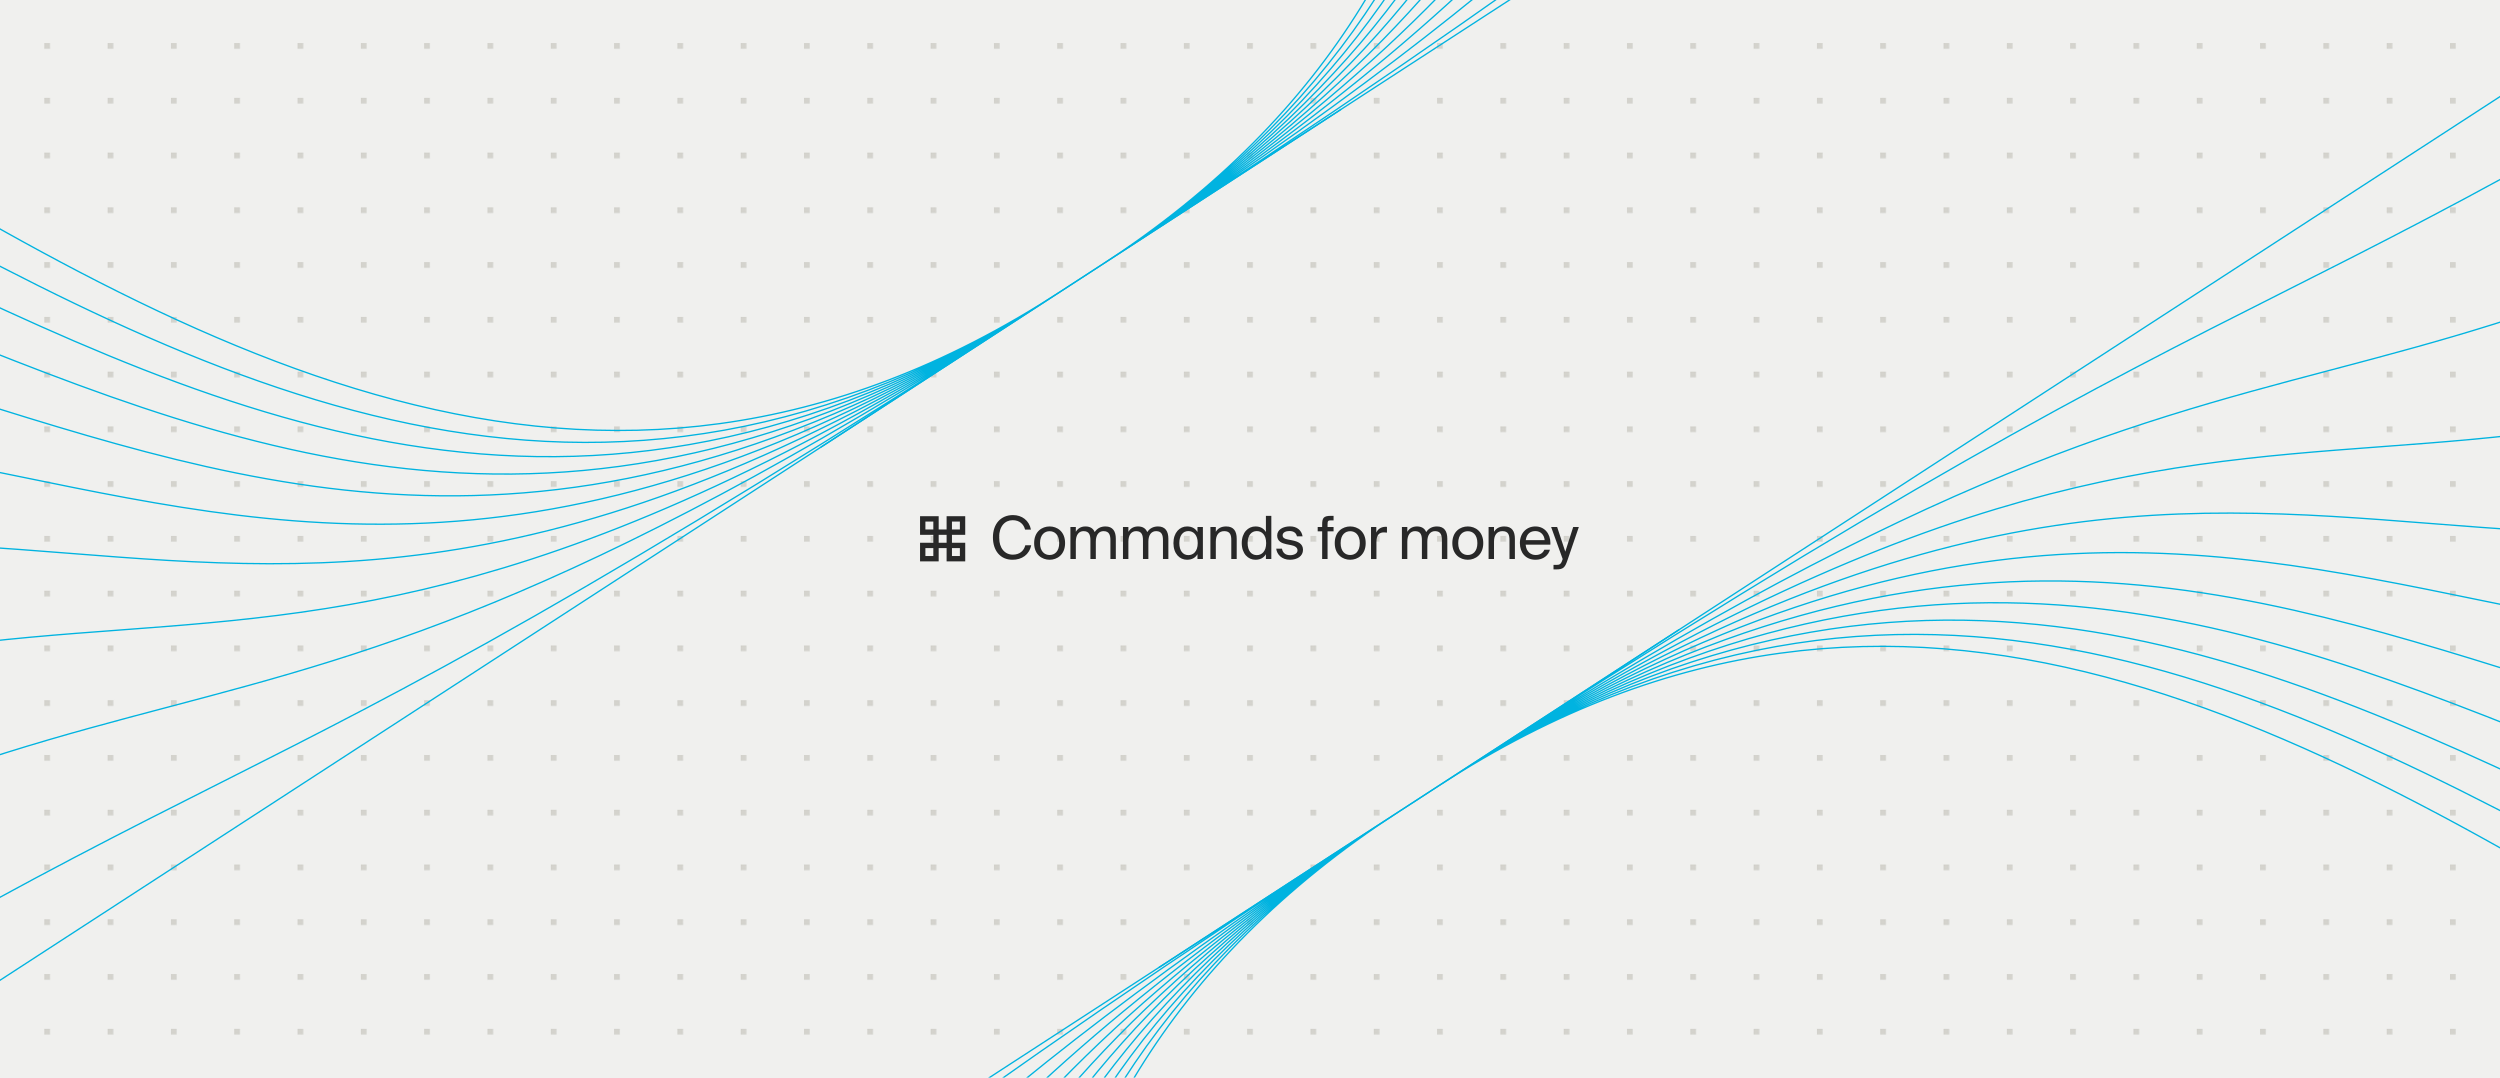
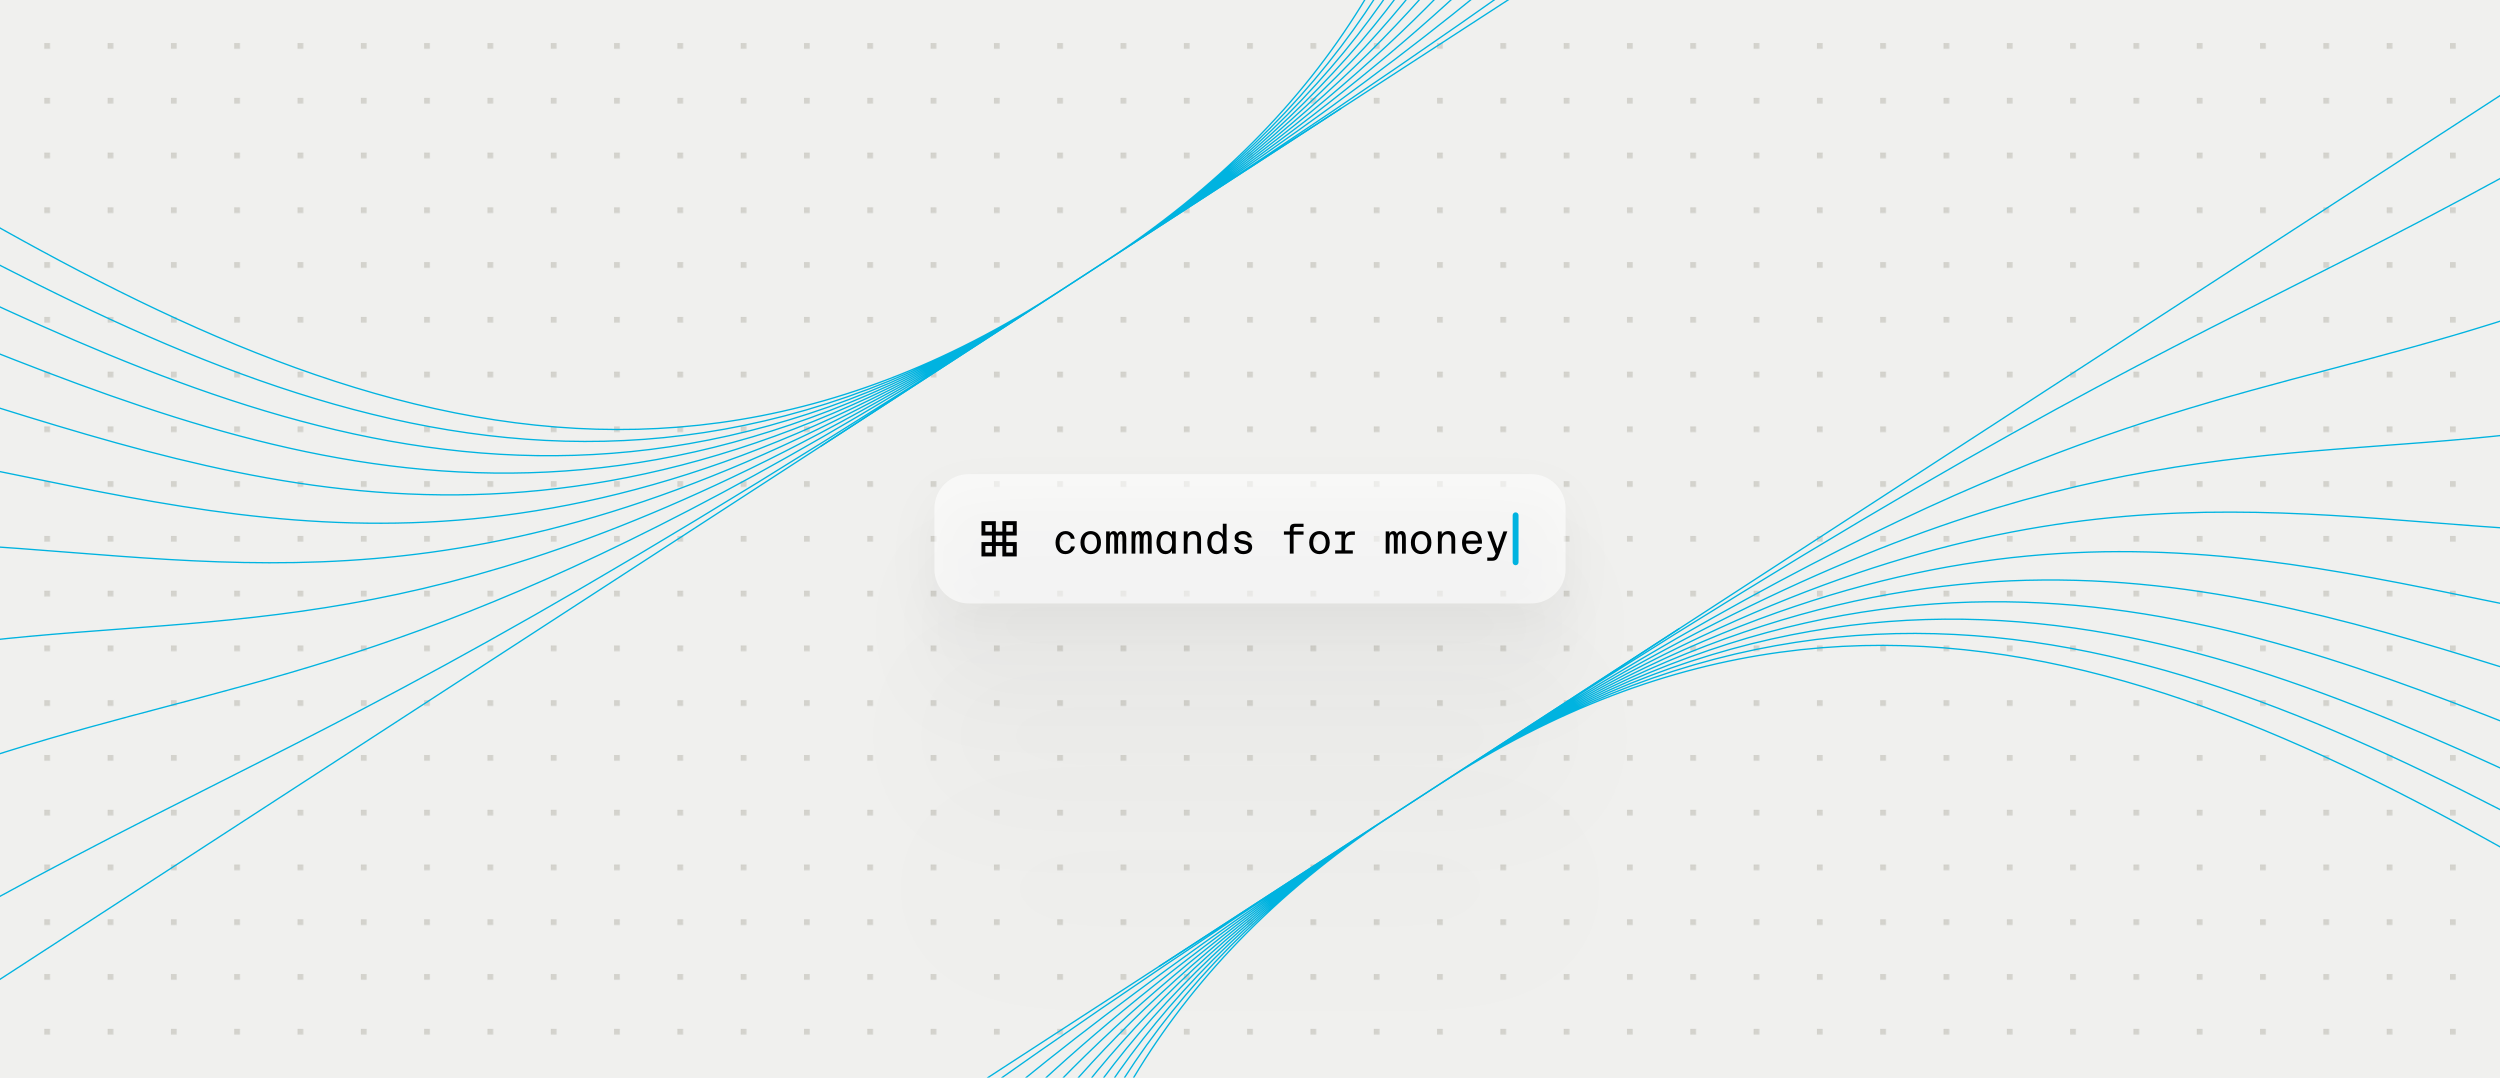
<svg xmlns="http://www.w3.org/2000/svg" width="928" height="400" viewBox="0 0 928 400" fill="none">
-   <g clip-path="url(#clip0_1320_26748)">
+   <g clip-path="url(#clip0_1320_26779)">
    <rect width="928" height="400" fill="#F0F0EE" />
-     <rect width="928" height="400" fill="url(#pattern0_1320_26748)" fill-opacity="0.6" />
-     <path d="M348.437 191.615V196.542H351.378V191.615H358.291V198.529H353.364V201.47H358.291V208.383H351.378V203.456H348.437V208.383H341.523V201.47H346.451V198.529H341.523V191.615H348.437ZM353.364 206.397H356.305V203.456H353.364V206.397ZM343.51 206.397H346.451V203.456H343.51V206.397ZM348.437 201.47H351.378V198.529H348.437V201.47ZM353.364 196.542H356.305V193.602H353.364V196.542ZM343.51 196.542H346.451V193.602H343.51V196.542Z" fill="#282828" />
-     <path d="M380.591 202.395H382.778C382.071 205.93 379.31 207.785 375.842 207.785C371.247 207.785 368.574 204.339 368.574 199.457C368.574 194.487 371.49 191.195 376.019 191.195C379.332 191.195 382.005 193.161 382.69 196.585H380.503C380.017 194.597 378.471 193.095 375.908 193.095C373.081 193.095 370.872 195.304 370.872 199.457C370.872 203.5 372.992 205.885 375.975 205.885C378.515 205.885 380.083 204.45 380.591 202.395ZM389.616 207.785C386.833 207.785 383.873 205.908 383.873 201.6C383.873 197.292 386.833 195.415 389.616 195.415C392.399 195.415 395.36 197.292 395.36 201.6C395.36 205.908 392.399 207.785 389.616 207.785ZM389.616 206.018C391.427 206.018 393.173 204.759 393.173 201.6C393.173 198.441 391.427 197.182 389.616 197.182C387.805 197.182 386.06 198.441 386.06 201.6C386.06 204.759 387.805 206.018 389.616 206.018ZM397.337 207.498V195.614H399.347V197.403C400.032 196.276 401.136 195.415 402.926 195.415C404.737 195.415 405.82 196.21 406.35 197.513C407.3 196.055 408.691 195.415 410.348 195.415C413.109 195.415 414.192 197.27 414.192 199.987V207.498H412.182V200.584C412.182 198.75 411.828 197.16 409.641 197.16C407.918 197.16 406.769 198.507 406.769 201.048V207.498H404.759V200.584C404.759 198.75 404.406 197.16 402.219 197.16C400.496 197.16 399.347 198.507 399.347 201.048V207.498H397.337ZM416.845 207.498V195.614H418.855V197.403C419.54 196.276 420.644 195.415 422.433 195.415C424.245 195.415 425.327 196.21 425.857 197.513C426.807 196.055 428.199 195.415 429.856 195.415C432.617 195.415 433.699 197.27 433.699 199.987V207.498H431.689V200.584C431.689 198.75 431.336 197.16 429.149 197.16C427.426 197.16 426.277 198.507 426.277 201.048V207.498H424.267V200.584C424.267 198.75 423.913 197.16 421.726 197.16C420.003 197.16 418.855 198.507 418.855 201.048V207.498H416.845ZM444.503 207.498V205.709C443.774 206.968 442.515 207.785 440.615 207.785C437.898 207.785 435.579 205.532 435.579 201.6C435.579 197.69 437.898 195.415 440.615 195.415C442.515 195.415 443.774 196.232 444.503 197.491V195.614H446.514V207.498H444.503ZM441.124 206.062C442.913 206.062 444.592 204.737 444.592 201.6C444.592 198.463 442.913 197.138 441.124 197.138C439.091 197.138 437.766 198.772 437.766 201.6C437.766 204.428 439.091 206.062 441.124 206.062ZM449.302 207.498V195.614H451.312V197.403C451.997 196.276 453.145 195.415 455.155 195.415C458.027 195.415 459.065 197.27 459.065 199.987V207.498H457.055V200.584C457.055 198.75 456.746 197.16 454.449 197.16C452.505 197.16 451.312 198.507 451.312 201.048V207.498H449.302ZM469.907 207.498V205.709C469.178 206.968 467.919 207.785 466.019 207.785C463.302 207.785 460.939 205.532 460.939 201.6C460.939 197.69 463.302 195.415 466.019 195.415C467.919 195.415 469.178 196.232 469.907 197.491V191.483H471.917V207.498H469.907ZM466.527 206.062C468.317 206.062 469.996 204.737 469.996 201.6C469.996 198.463 468.317 197.138 466.527 197.138C464.473 197.138 463.126 198.772 463.126 201.6C463.126 204.428 464.473 206.062 466.527 206.062ZM477.93 200.23L479.608 200.562C481.773 200.981 483.673 201.799 483.673 204.096C483.673 206.438 481.552 207.785 478.835 207.785C475.721 207.785 473.953 205.731 473.732 203.654H475.853C476.162 205.179 477.112 206.084 478.88 206.084C480.404 206.084 481.641 205.422 481.641 204.317C481.641 203.124 480.514 202.616 479.233 202.351L477.466 201.998C475.853 201.666 474.086 200.937 474.086 198.795C474.086 196.63 476.207 195.393 478.835 195.393C481.398 195.393 483.143 196.828 483.518 199.082H481.42C481.111 197.668 480.006 197.116 478.614 197.116C477.444 197.116 476.118 197.557 476.118 198.706C476.118 199.59 476.781 200.009 477.93 200.23ZM490.781 207.498V197.226H489.124V195.614H490.781V194.752C490.781 192.278 491.289 191.483 493.984 191.483H495.022V193.161H494.028C492.968 193.161 492.791 193.404 492.791 194.642V195.614H495.022V197.226H492.791V207.498H490.781ZM501.2 207.785C498.417 207.785 495.457 205.908 495.457 201.6C495.457 197.292 498.417 195.415 501.2 195.415C503.983 195.415 506.944 197.292 506.944 201.6C506.944 205.908 503.983 207.785 501.2 207.785ZM501.2 206.018C503.012 206.018 504.757 204.759 504.757 201.6C504.757 198.441 503.012 197.182 501.2 197.182C499.389 197.182 497.644 198.441 497.644 201.6C497.644 204.759 499.389 206.018 501.2 206.018ZM508.921 207.498V195.614H510.887V197.69C511.483 196.342 512.698 195.591 514.245 195.547C514.444 195.547 514.62 195.547 514.841 195.569V197.712C514.377 197.646 514.046 197.624 513.715 197.624C511.859 197.624 510.931 198.662 510.931 201.269V207.498H508.921ZM520.388 207.498V195.614H522.398V197.403C523.083 196.276 524.188 195.415 525.977 195.415C527.788 195.415 528.871 196.21 529.401 197.513C530.351 196.055 531.742 195.415 533.399 195.415C536.16 195.415 537.243 197.27 537.243 199.987V207.498H535.233V200.584C535.233 198.75 534.879 197.16 532.692 197.16C530.969 197.16 529.821 198.507 529.821 201.048V207.498H527.81V200.584C527.81 198.75 527.457 197.16 525.27 197.16C523.547 197.16 522.398 198.507 522.398 201.048V207.498H520.388ZM544.844 207.785C542.06 207.785 539.1 205.908 539.1 201.6C539.1 197.292 542.06 195.415 544.844 195.415C547.627 195.415 550.587 197.292 550.587 201.6C550.587 205.908 547.627 207.785 544.844 207.785ZM544.844 206.018C546.655 206.018 548.4 204.759 548.4 201.6C548.4 198.441 546.655 197.182 544.844 197.182C543.032 197.182 541.287 198.441 541.287 201.6C541.287 204.759 543.032 206.018 544.844 206.018ZM552.565 207.498V195.614H554.575V197.403C555.26 196.276 556.408 195.415 558.419 195.415C561.29 195.415 562.329 197.27 562.329 199.987V207.498H560.318V200.584C560.318 198.75 560.009 197.16 557.712 197.16C555.768 197.16 554.575 198.507 554.575 201.048V207.498H552.565ZM569.945 197.138C568.311 197.138 566.698 197.911 566.367 200.495H573.369C573.237 198.552 571.867 197.138 569.945 197.138ZM573.259 204.052H575.335C574.783 206.106 572.905 207.785 570.011 207.785C566.256 207.785 564.18 205.09 564.18 201.578C564.18 197.823 566.698 195.415 569.945 195.415C573.369 195.415 575.512 198.154 575.512 201.578C575.512 201.777 575.512 201.975 575.49 202.174H566.322C566.565 204.936 568.355 206.018 570.011 206.018C571.779 206.018 572.751 205.223 573.259 204.052ZM576.66 211.364V209.685H577.477C578.803 209.685 579.399 209.641 579.973 207.785L580.062 207.498L575.776 195.614H578.007L581.034 204.781L583.972 195.614H586.07L581.829 208.006C580.945 210.591 580.349 211.364 577.698 211.364H576.66Z" fill="#282828" />
-     <path d="M519.136 301.365C172.62 526.396 277.732 498.6 -68.784 723.63M519.136 301.365C172.62 526.396 314.739 555.586 -31.777 780.616M519.136 301.365C172.62 526.396 351.747 612.572 5.23 837.603M519.136 301.365C172.62 526.396 388.754 669.558 42.237 894.589M519.136 301.365C172.62 526.396 499.776 840.517 153.259 1065.55M519.136 301.365C172.62 526.396 425.761 726.545 79.245 951.575M519.136 301.365C172.62 526.396 462.769 783.531 116.252 1008.56M519.136 301.365C172.62 526.396 536.783 897.503 190.267 1122.53M519.136 301.365C172.62 526.396 573.791 954.49 227.274 1179.52M519.136 301.365C172.62 526.396 610.798 1011.48 264.281 1236.51M519.136 301.365L623.303 233.719M519.136 301.365L-87.267 695.169" stroke="#00B3E0" stroke-width="0.5" />
-     <path d="M393.703 108.199C47.187 333.229 115.332 248.51 -231.184 473.541M393.703 108.199C47.187 333.229 78.325 191.524 -268.191 416.554M393.703 108.199C47.187 333.229 41.318 134.538 -305.199 359.568M393.703 108.199C47.187 333.229 4.311 77.552 -342.206 302.582M393.703 108.199C47.187 333.229 -106.711 -93.407 -453.228 131.623M393.703 108.199C47.187 333.229 -32.697 20.565 -379.213 245.596M393.703 108.199C47.187 333.229 -69.704 -36.421 -416.221 188.609M393.703 108.199C47.187 333.229 -143.719 -150.393 -490.235 74.637M393.703 108.199C47.187 333.229 -180.726 -207.38 -527.242 17.651M393.703 108.199C47.187 333.229 -217.733 -264.366 -564.25 -39.336M393.703 108.199L497.869 40.553M393.703 108.199L-212.701 502.002" stroke="#00B3E0" stroke-width="0.5" />
-     <path d="M534.321 291.514C880.837 66.484 812.691 151.203 1159.21 -73.828M534.321 291.514C880.837 66.484 849.698 208.189 1196.21 -16.842M534.321 291.514C880.837 66.484 886.706 265.175 1233.22 40.145M534.321 291.514C880.837 66.484 923.713 322.161 1270.23 97.131M534.321 291.514C880.837 66.484 1034.73 493.12 1381.25 268.09M534.321 291.514C880.837 66.484 960.72 379.148 1307.24 154.117M534.321 291.514C880.837 66.484 997.728 436.134 1344.24 211.103M534.321 291.514C880.837 66.484 1071.74 550.106 1418.26 325.076M534.321 291.514C880.837 66.484 1108.75 607.093 1455.27 382.062M534.321 291.514C880.837 66.484 1145.76 664.079 1492.27 439.048M534.321 291.514L430.154 359.16M534.321 291.514L1140.72 -102.289" stroke="#00B3E0" stroke-width="0.5" />
-     <path d="M408.871 98.346C755.388 -126.685 650.276 -98.889 996.792 -323.919M408.871 98.346C755.388 -126.685 613.268 -155.875 959.785 -380.905M408.871 98.346C755.388 -126.685 576.261 -212.861 922.778 -437.892M408.871 98.346C755.388 -126.685 539.254 -269.847 885.77 -494.878M408.871 98.346C755.388 -126.685 428.232 -440.806 774.748 -665.837M408.871 98.346C755.388 -126.685 502.246 -326.834 848.763 -551.864M408.871 98.346C755.388 -126.685 465.239 -383.82 811.756 -608.85M408.871 98.346C755.388 -126.685 391.225 -497.792 737.741 -722.823M408.871 98.346C755.388 -126.685 354.217 -554.779 700.734 -779.809M408.871 98.346C755.388 -126.685 317.21 -611.765 663.726 -836.795M408.871 98.346L304.705 165.992M408.871 98.346L1015.28 -295.458" stroke="#00B3E0" stroke-width="0.5" />
+     <rect width="928" height="400" fill="url(#pattern0_1320_26779)" fill-opacity="0.6" />
+     <g filter="url(#filter0_dddd_1320_26779)">
+       <rect x="346.867" y="176" width="234.273" height="48" rx="12.753" fill="white" fill-opacity="0.6" />
+       <rect width="13.091" height="13.091" transform="translate(364.32 193.455)" fill="#F0F0EE" />
+       <path d="M369.654 193.455V197.334H372.078V193.455H377.411V198.788H373.532V201.213H377.411V206.546H372.078V202.667H369.654V206.546H364.32V201.213H368.199V198.788H364.32V193.455H369.654ZM373.532 205.091H375.957V202.667H373.532V205.091ZM365.775 205.091H368.199V202.667H365.775V205.091ZM369.654 201.213H372.078V198.788H369.654V201.213ZM373.532 197.334H375.957V194.91H373.532V197.334ZM365.775 197.334H368.199V194.91H365.775V197.334Z" fill="black" />
+       <path d="M395.596 197.129C397.509 197.129 398.779 198.521 398.902 200.006H397.479C397.295 198.996 396.545 198.292 395.535 198.292C394.311 198.292 393.301 199.348 393.301 201.414C393.301 203.511 394.311 204.551 395.535 204.551C396.652 204.551 397.356 203.74 397.54 202.852H398.994C398.764 204.49 397.295 205.699 395.458 205.699C393.178 205.699 391.816 203.924 391.816 201.414C391.816 198.965 393.239 197.129 395.596 197.129ZM402.551 201.414C402.551 203.602 403.623 204.521 404.878 204.521C406.133 204.521 407.204 203.602 407.204 201.414C407.204 199.225 406.133 198.307 404.878 198.307C403.623 198.307 402.551 199.225 402.551 201.414ZM401.067 201.414C401.067 198.43 402.995 197.129 404.878 197.129C406.76 197.129 408.688 198.43 408.688 201.414C408.688 204.398 406.76 205.699 404.878 205.699C402.995 205.699 401.067 204.398 401.067 201.414ZM414.725 198.169C415.077 197.527 415.613 197.129 416.363 197.129C417.22 197.129 418.062 197.527 418.062 199.7V205.5H416.654V200.419C416.654 199.225 416.654 198.307 415.95 198.307C415.246 198.307 415.031 199.134 415.031 200.832V205.5H413.624V200.419C413.624 199.225 413.624 198.307 412.935 198.307C412.216 198.307 412.001 199.149 412.001 200.863V205.5H410.593V197.267H411.94V198.139C412.216 197.603 412.659 197.129 413.44 197.129C414.19 197.129 414.542 197.619 414.725 198.169ZM424.16 198.169C424.512 197.527 425.048 197.129 425.797 197.129C426.654 197.129 427.496 197.527 427.496 199.7V205.5H426.088V200.419C426.088 199.225 426.088 198.307 425.384 198.307C424.68 198.307 424.466 199.134 424.466 200.832V205.5H423.058V200.419C423.058 199.225 423.058 198.307 422.369 198.307C421.65 198.307 421.436 199.149 421.436 200.863V205.5H420.028V197.267H421.375V198.139C421.65 197.603 422.094 197.129 422.874 197.129C423.624 197.129 423.976 197.619 424.16 198.169ZM435.094 201.414C435.094 199.241 434.069 198.307 432.89 198.307C431.483 198.307 430.763 199.455 430.763 201.414C430.763 203.373 431.483 204.521 432.89 204.521C434.069 204.521 435.094 203.572 435.094 201.414ZM435.033 198.506V197.267H436.441V205.5H435.048L435.033 204.322C434.574 205.117 433.839 205.699 432.6 205.699C430.702 205.699 429.279 204.138 429.279 201.414C429.279 198.69 430.702 197.129 432.6 197.129C433.839 197.129 434.574 197.71 435.033 198.506ZM440.825 197.267V198.43C441.238 197.726 441.942 197.129 443.243 197.129C445.233 197.129 445.83 198.445 445.83 200.266V205.5H444.422V200.756C444.422 199.424 444.314 198.323 442.784 198.323C441.514 198.323 440.825 199.271 440.825 201.031V205.5H439.417V197.267H440.825ZM453.902 198.506V194.405H455.31V205.5H453.917L453.902 204.337C453.443 205.117 452.708 205.699 451.469 205.699C449.571 205.699 448.148 204.138 448.148 201.414C448.148 198.705 449.571 197.129 451.469 197.129C452.708 197.129 453.443 197.71 453.902 198.506ZM453.963 201.414C453.963 199.241 452.938 198.307 451.76 198.307C450.352 198.307 449.632 199.455 449.632 201.414C449.632 203.373 450.352 204.536 451.76 204.536C452.938 204.536 453.963 203.572 453.963 201.414ZM464.653 199.516H463.184C463 198.598 462.281 198.292 461.347 198.292C460.521 198.292 459.694 198.613 459.694 199.348C459.694 199.991 460.123 200.281 460.934 200.45L461.852 200.633C463.275 200.909 464.806 201.445 464.806 203.097C464.806 204.842 463.306 205.699 461.515 205.699C459.373 205.699 458.302 204.352 458.149 203.036H459.633C459.817 203.985 460.398 204.536 461.546 204.536C462.418 204.536 463.382 204.23 463.382 203.266C463.382 202.5 462.694 202.118 461.653 201.934L460.628 201.735C459.327 201.475 458.302 200.832 458.302 199.409C458.302 197.818 460.031 197.129 461.408 197.129C463.153 197.129 464.347 198.047 464.653 199.516ZM478.778 197.267V196.67C478.778 194.956 479.191 194.405 480.966 194.405H483.874V195.598H480.997C480.308 195.598 480.186 195.813 480.186 196.67V197.267H483.874V198.476H480.186V205.5H478.778V198.476H476.589V197.267H478.778ZM487.462 201.414C487.462 203.602 488.533 204.521 489.788 204.521C491.043 204.521 492.115 203.602 492.115 201.414C492.115 199.225 491.043 198.307 489.788 198.307C488.533 198.307 487.462 199.225 487.462 201.414ZM485.978 201.414C485.978 198.43 487.906 197.129 489.788 197.129C491.671 197.129 493.599 198.43 493.599 201.414C493.599 204.398 491.671 205.699 489.788 205.699C487.906 205.699 485.978 204.398 485.978 201.414ZM495.596 197.267H499.315V198.736C499.713 197.818 500.508 197.267 501.518 197.267H502.926V198.552H501.534C499.958 198.552 499.345 199.593 499.345 201.399V204.291H502.161V205.5H495.611V204.291H497.937V198.476H495.596V197.267ZM518.505 198.169C518.857 197.527 519.393 197.129 520.143 197.129C521 197.129 521.841 197.527 521.841 199.7V205.5H520.433V200.419C520.433 199.225 520.433 198.307 519.729 198.307C519.026 198.307 518.811 199.134 518.811 200.832V205.5H517.403V200.419C517.403 199.225 517.403 198.307 516.715 198.307C515.995 198.307 515.781 199.149 515.781 200.863V205.5H514.373V197.267H515.72V198.139C515.995 197.603 516.439 197.129 517.22 197.129C517.97 197.129 518.322 197.619 518.505 198.169ZM525.2 201.414C525.2 203.602 526.272 204.521 527.527 204.521C528.781 204.521 529.853 203.602 529.853 201.414C529.853 199.225 528.781 198.307 527.527 198.307C526.272 198.307 525.2 199.225 525.2 201.414ZM523.716 201.414C523.716 198.43 525.644 197.129 527.527 197.129C529.409 197.129 531.337 198.43 531.337 201.414C531.337 204.398 529.409 205.699 527.527 205.699C525.644 205.699 523.716 204.398 523.716 201.414ZM535.171 197.267V198.43C535.584 197.726 536.288 197.129 537.588 197.129C539.578 197.129 540.175 198.445 540.175 200.266V205.5H538.767V200.756C538.767 199.424 538.66 198.323 537.129 198.323C535.859 198.323 535.171 199.271 535.171 201.031V205.5H533.763V197.267H535.171ZM546.441 205.699C543.947 205.699 542.707 203.847 542.707 201.414C542.707 198.766 544.268 197.114 546.441 197.114C548.844 197.114 550.222 198.873 550.114 201.812H544.192C544.192 203.465 545.11 204.551 546.411 204.551C547.635 204.551 548.247 203.97 548.538 203.036H549.992C549.655 204.597 548.37 205.699 546.441 205.699ZM546.441 198.277C545.11 198.277 544.268 199.057 544.207 200.649H548.615C548.63 199.302 547.88 198.277 546.441 198.277ZM553.688 208.178H552.065V206.969H553.55C554.407 206.969 554.682 206.862 555.111 205.684L555.172 205.5L552.096 197.267H553.642L555.876 203.618L558.064 197.267H559.518L556.473 205.852C555.891 207.474 555.432 208.178 553.688 208.178Z" fill="black" />
+       <rect x="561.5" y="190.182" width="2.182" height="19.636" rx="1.091" fill="#00B3E0" />
+     </g>
+     <path d="M519.136 301.01C172.62 526.04 277.732 498.244 -68.784 723.275M519.136 301.01C172.62 526.04 314.739 555.23 -31.777 780.261M519.136 301.01C172.62 526.04 351.747 612.217 5.23 837.247M519.136 301.01C172.62 526.04 388.754 669.203 42.237 894.233M519.136 301.01C172.62 526.04 499.776 840.162 153.259 1065.19M519.136 301.01C172.62 526.04 425.761 726.189 79.245 951.22M519.136 301.01C172.62 526.04 462.769 783.175 116.252 1008.21M519.136 301.01C172.62 526.04 536.783 897.148 190.267 1122.18M519.136 301.01C172.62 526.04 573.791 954.134 227.274 1179.16M519.136 301.01C172.62 526.04 610.798 1011.12 264.281 1236.15M519.136 301.01L623.303 233.363M519.136 301.01L-87.267 694.813" stroke="#00B3E0" stroke-width="0.5" />
+     <path d="M393.703 107.843C47.187 332.874 115.332 248.155 -231.184 473.185M393.703 107.843C47.187 332.874 78.325 191.169 -268.191 416.199M393.703 107.843C47.187 332.874 41.318 134.182 -305.199 359.213M393.703 107.843C47.187 332.874 4.311 77.196 -342.206 302.227M393.703 107.843C47.187 332.874 -106.711 -93.763 -453.228 131.268M393.703 107.843C47.187 332.874 -32.697 20.21 -379.213 245.24M393.703 107.843C47.187 332.874 -69.704 -36.776 -416.221 188.254M393.703 107.843C47.187 332.874 -143.719 -150.749 -490.235 74.281M393.703 107.843C47.187 332.874 -180.726 -207.735 -527.242 17.295M393.703 107.843C47.187 332.874 -217.733 -264.721 -564.25 -39.691M393.703 107.843L497.869 40.197M393.703 107.843L-212.701 501.647" stroke="#00B3E0" stroke-width="0.5" />
+     <path d="M534.321 291.155C880.837 66.124 812.691 150.843 1159.21 -74.187M534.321 291.155C880.837 66.124 849.698 207.83 1196.21 -17.201M534.321 291.155C880.837 66.124 886.706 264.816 1233.22 39.785M534.321 291.155C880.837 66.124 923.713 321.802 1270.23 96.772M534.321 291.155C880.837 66.124 1034.73 492.761 1381.25 267.73M534.321 291.155C880.837 66.124 960.72 378.788 1307.24 153.758M534.321 291.155C880.837 66.124 997.728 435.775 1344.24 210.744M534.321 291.155C880.837 66.124 1071.74 549.747 1418.26 324.717M534.321 291.155C880.837 66.124 1108.75 606.733 1455.27 381.703M534.321 291.155C880.837 66.124 1145.76 663.719 1492.27 438.689M534.321 291.155L430.154 358.801M534.321 291.155L1140.72 -102.649" stroke="#00B3E0" stroke-width="0.5" />
+     <path d="M408.871 97.988C755.388 -127.042 650.276 -99.246 996.792 -324.277M408.871 97.988C755.388 -127.042 613.268 -156.232 959.785 -381.263M408.871 97.988C755.388 -127.042 576.261 -213.219 922.778 -438.249M408.871 97.988C755.388 -127.042 539.254 -270.205 885.77 -495.235M408.871 97.988C755.388 -127.042 428.232 -441.164 774.748 -666.194M408.871 97.988C755.388 -127.042 502.246 -327.191 848.763 -552.222M408.871 97.988C755.388 -127.042 465.239 -384.177 811.756 -609.208M408.871 97.988C755.388 -127.042 391.225 -498.15 737.741 -723.18M408.871 97.988C755.388 -127.042 354.217 -555.136 700.734 -780.167M408.871 97.988C755.388 -127.042 317.21 -612.122 663.726 -837.153M408.871 97.988L304.705 165.635M408.871 97.988L1015.28 -295.815" stroke="#00B3E0" stroke-width="0.5" />
  </g>
  <defs>
-     <clipPath id="clip0_1320_26748">
+     <filter id="filter0_dddd_1320_26779" x="295.049" y="166.182" width="337.91" height="239.455" filterUnits="userSpaceOnUse" color-interpolation-filters="sRGB">
+       <feFlood flood-opacity="0" result="BackgroundImageFix" />
+       <feColorMatrix in="SourceAlpha" type="matrix" values="0 0 0 0 0 0 0 0 0 0 0 0 0 0 0 0 0 0 127 0" result="hardAlpha" />
+       <feOffset dy="8.182" />
+       <feGaussianBlur stdDeviation="9" />
+       <feColorMatrix type="matrix" values="0 0 0 0 0 0 0 0 0 0 0 0 0 0 0 0 0 0 0.04 0" />
+       <feBlend mode="normal" in2="BackgroundImageFix" result="effect1_dropShadow_1320_26779" />
+       <feColorMatrix in="SourceAlpha" type="matrix" values="0 0 0 0 0 0 0 0 0 0 0 0 0 0 0 0 0 0 127 0" result="hardAlpha" />
+       <feOffset dy="32.182" />
+       <feGaussianBlur stdDeviation="16.091" />
+       <feColorMatrix type="matrix" values="0 0 0 0 0 0 0 0 0 0 0 0 0 0 0 0 0 0 0.03 0" />
+       <feBlend mode="normal" in2="effect1_dropShadow_1320_26779" result="effect2_dropShadow_1320_26779" />
+       <feColorMatrix in="SourceAlpha" type="matrix" values="0 0 0 0 0 0 0 0 0 0 0 0 0 0 0 0 0 0 127 0" result="hardAlpha" />
+       <feOffset dy="73.091" />
+       <feGaussianBlur stdDeviation="21.818" />
+       <feColorMatrix type="matrix" values="0 0 0 0 0 0 0 0 0 0 0 0 0 0 0 0 0 0 0.02 0" />
+       <feBlend mode="normal" in2="effect2_dropShadow_1320_26779" result="effect3_dropShadow_1320_26779" />
+       <feColorMatrix in="SourceAlpha" type="matrix" values="0 0 0 0 0 0 0 0 0 0 0 0 0 0 0 0 0 0 127 0" result="hardAlpha" />
+       <feOffset dy="129.818" />
+       <feGaussianBlur stdDeviation="25.909" />
+       <feColorMatrix type="matrix" values="0 0 0 0 0 0 0 0 0 0 0 0 0 0 0 0 0 0 0.01 0" />
+       <feBlend mode="normal" in2="effect3_dropShadow_1320_26779" result="effect4_dropShadow_1320_26779" />
+       <feBlend mode="normal" in="BackgroundImageFix" in2="effect4_dropShadow_1320_26779" result="BackgroundImageFix" />
+       <feBlend mode="normal" in="SourceGraphic" in2="BackgroundImageFix" result="shape" />
+     </filter>
+     <clipPath id="clip0_1320_26779">
      <rect width="928" height="400" fill="white" />
    </clipPath>
-     <pattern id="pattern0_1320_26748" patternUnits="userSpaceOnUse" patternTransform="matrix(23.4998 0 0 20.3282 462.936 198.936)" preserveAspectRatio="none" viewBox="0 0 88.32 76.4" width="1" height="1">
-       <g id="pattern0_1320_26748_inner">
+     <pattern id="pattern0_1320_26779" patternUnits="userSpaceOnUse" patternTransform="matrix(23.4998 0 0 20.3282 462.936 198.936)" preserveAspectRatio="none" viewBox="0 0 88.32 76.4" width="1" height="1">
+       <g id="pattern0_1320_26779_inner">
        <rect width="8" height="8" fill="#C1C0B8" />
      </g>
    </pattern>
  </defs>
</svg>
